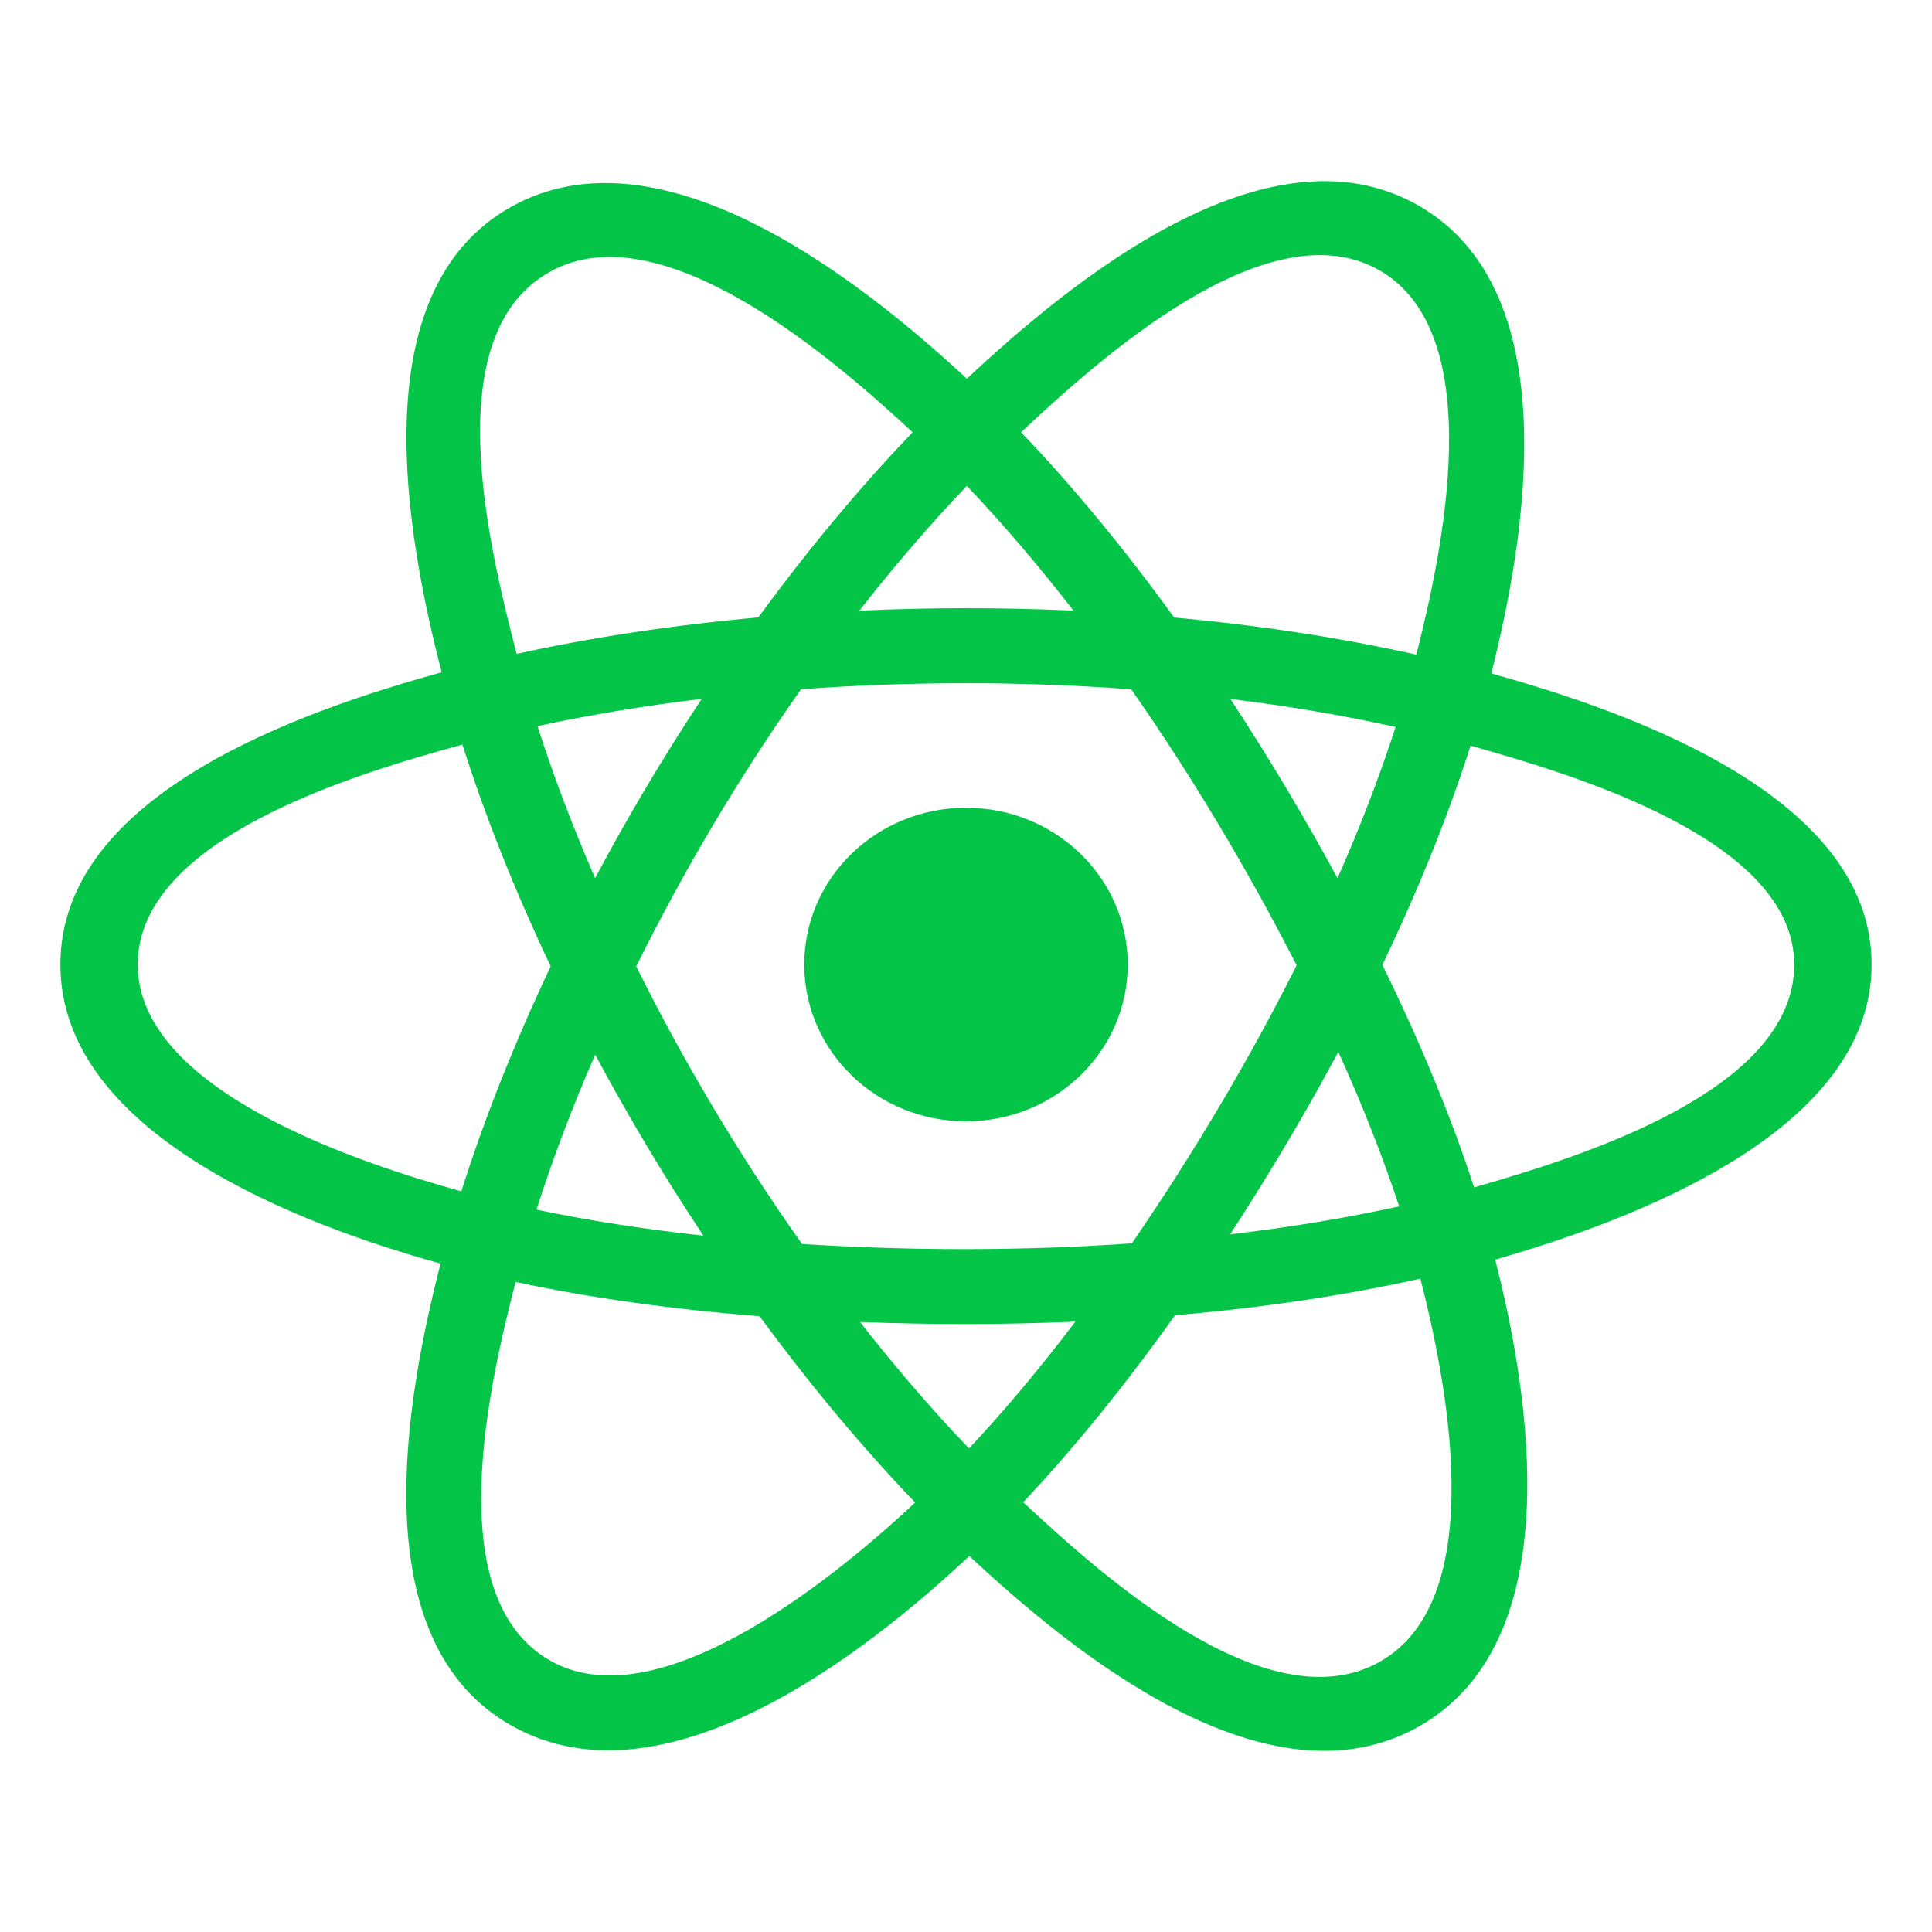
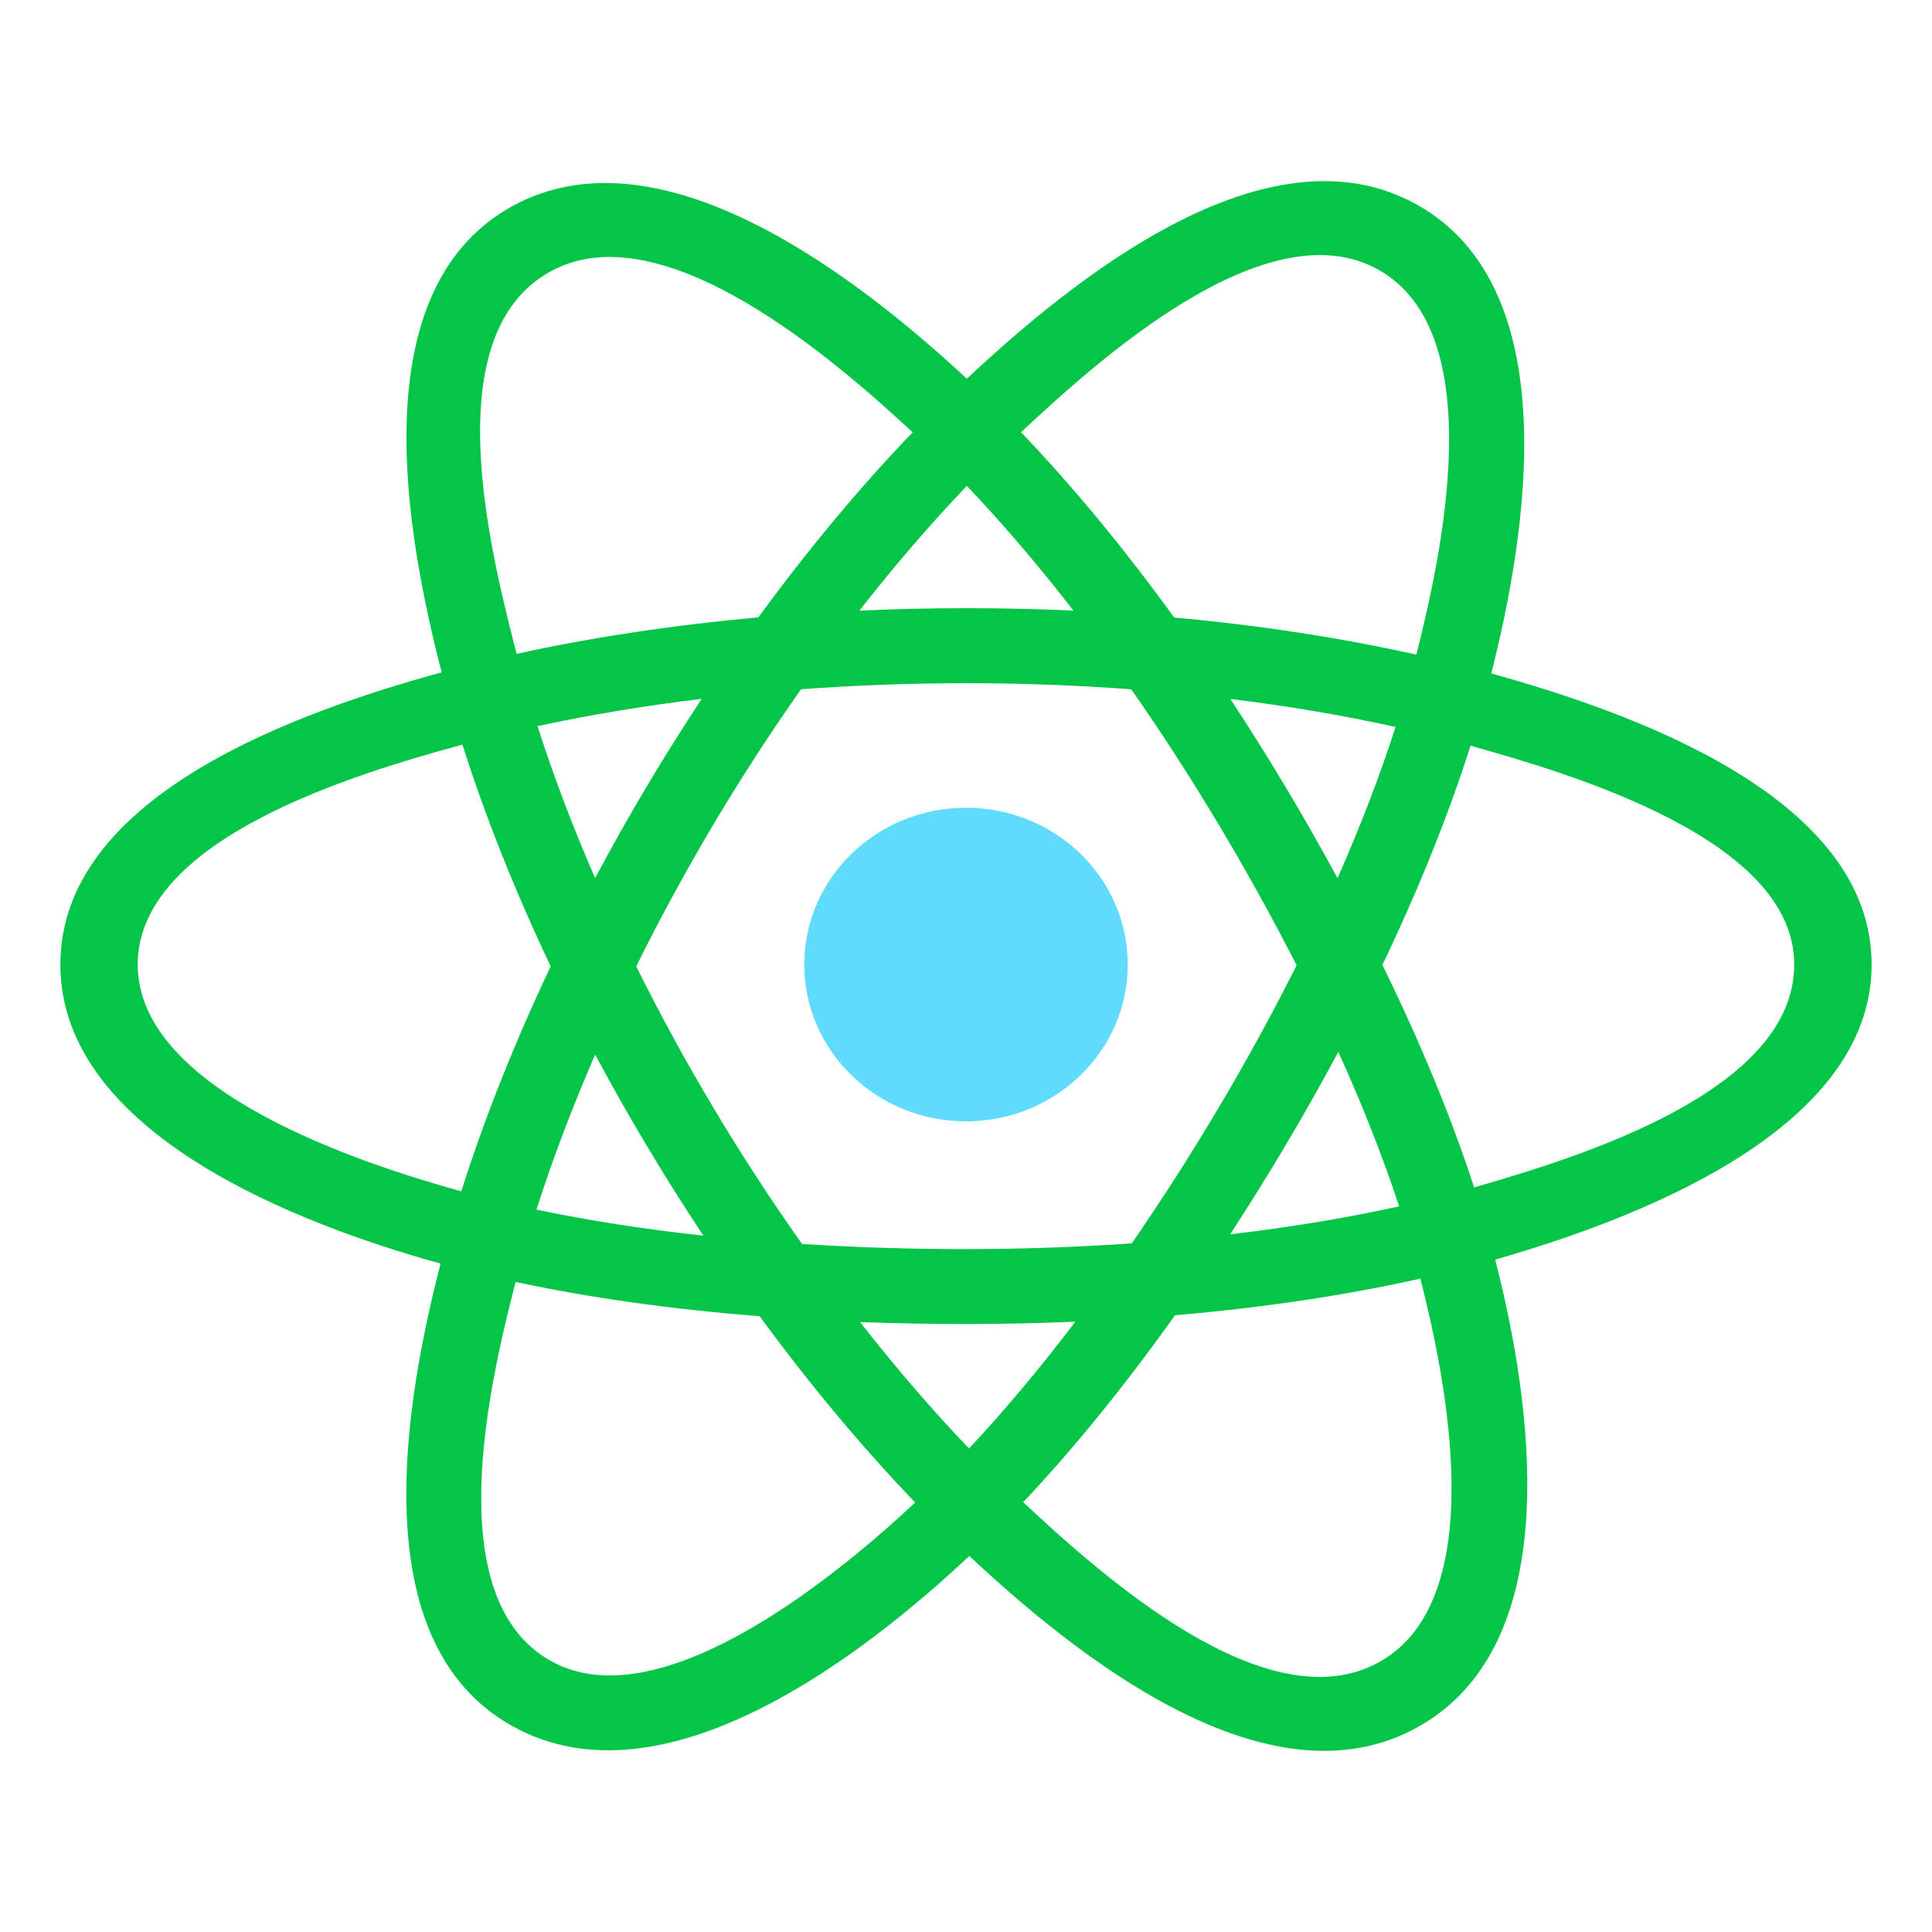
<svg xmlns="http://www.w3.org/2000/svg" viewBox="0 0 32 32" fill="none">
  <g id="SVGRepo_bgCarrier" stroke-width="0" />
  <g id="SVGRepo_tracerCarrier" stroke-linecap="round" stroke-linejoin="round" />
  <g id="SVGRepo_iconCarrier">
-     <path d="M18.679 15.976C18.679 14.541 17.48 13.379 16 13.379C14.521 13.379 13.321 14.541 13.321 15.976C13.321 17.41 14.521 18.573 16 18.573C17.48 18.573 18.679 17.41 18.679 15.976Z" fill="#04c548" />
+     <path d="M18.679 15.976C18.679 14.541 17.48 13.379 16 13.379C14.521 13.379 13.321 14.541 13.321 15.976C13.321 17.41 14.521 18.573 16 18.573C17.48 18.573 18.679 17.41 18.679 15.976Z" fill="#61DBFB" />
    <path fill-rule="evenodd" clip-rule="evenodd" d="M24.7 11.154C25.266 8.925 25.977 4.791 23.47 3.39C20.975 1.995 17.728 4.668 16.014 6.273C14.304 4.684 10.966 2.022 8.462 3.428C5.968 4.828 6.737 8.893 7.315 11.136C4.988 11.776 1 13.156 1 15.976C1 18.787 4.984 20.289 7.297 20.929C6.717 23.184 5.986 27.191 8.483 28.588C10.997 29.993 14.325 27.395 16.055 25.772C17.781 27.386 20.997 30.002 23.492 28.601C25.996 27.196 25.344 23.118 24.765 20.863C27.007 20.221 31 18.752 31 15.976C31 13.184 26.99 11.792 24.7 11.154ZM24.416 19.667C24.037 18.502 23.524 17.262 22.897 15.982C23.495 14.732 23.988 13.509 24.357 12.351C26.036 12.823 29.718 13.901 29.718 15.976C29.718 18.07 26.185 19.159 24.416 19.667ZM22.85 27.526C20.988 28.571 18.222 26.07 16.948 24.881C17.793 23.984 18.638 22.942 19.462 21.785C20.913 21.66 22.283 21.456 23.526 21.178C23.933 22.773 24.72 26.476 22.85 27.526ZM9.124 27.511C7.261 26.47 8.113 22.895 8.54 21.233C9.768 21.497 11.129 21.686 12.582 21.801C13.412 22.933 14.282 23.974 15.158 24.886C14.075 25.901 10.995 28.557 9.124 27.511ZM2.281 15.976C2.281 13.874 5.942 12.803 7.659 12.333C8.035 13.517 8.527 14.754 9.121 16.006C8.519 17.277 8.02 18.534 7.641 19.732C6.004 19.278 2.281 18.079 2.281 15.976ZM9.104 4.504C10.973 3.454 13.875 6.01 15.116 7.16C14.244 8.068 13.383 9.101 12.56 10.226C11.149 10.353 9.799 10.557 8.557 10.83C8.091 9.021 7.236 5.552 9.104 4.504ZM20.379 11.577C21.337 11.694 22.254 11.85 23.115 12.041C22.856 12.844 22.534 13.684 22.154 14.545C21.604 13.533 21.014 12.542 20.379 11.577ZM16.014 8.048C16.605 8.669 17.197 9.362 17.78 10.114C16.599 10.06 15.415 10.06 14.234 10.114C14.817 9.368 15.414 8.676 16.014 8.048ZM9.857 14.544C9.483 13.686 9.164 12.842 8.903 12.027C9.759 11.842 10.672 11.69 11.623 11.575C10.987 12.537 10.397 13.528 9.857 14.544ZM11.65 20.466C10.668 20.359 9.741 20.215 8.886 20.035C9.15 19.206 9.477 18.343 9.858 17.467C10.406 18.493 11.005 19.494 11.65 20.466ZM16.05 23.991C15.442 23.356 14.836 22.653 14.245 21.897C15.433 21.942 16.623 21.942 17.811 21.891C17.227 22.661 16.637 23.365 16.05 23.991ZM22.167 17.422C22.568 18.308 22.906 19.166 23.174 19.981C22.304 20.173 21.365 20.328 20.376 20.444C21.015 19.461 21.615 18.454 22.167 17.422ZM18.747 20.594C16.93 20.72 15.102 20.719 13.284 20.604C12.251 19.142 11.331 17.603 10.538 16.006C11.328 14.412 12.24 12.876 13.268 11.416C15.088 11.283 16.918 11.282 18.737 11.417C19.756 12.877 20.668 14.409 21.476 15.988C20.677 17.581 19.759 19.12 18.747 20.594ZM22.83 4.467C24.701 5.513 23.868 9.227 23.459 10.843C22.215 10.564 20.863 10.357 19.448 10.228C18.624 9.09 17.77 8.055 16.912 7.159C18.169 5.984 20.978 3.431 22.83 4.467Z" fill="#04c548" />
  </g>
</svg>
